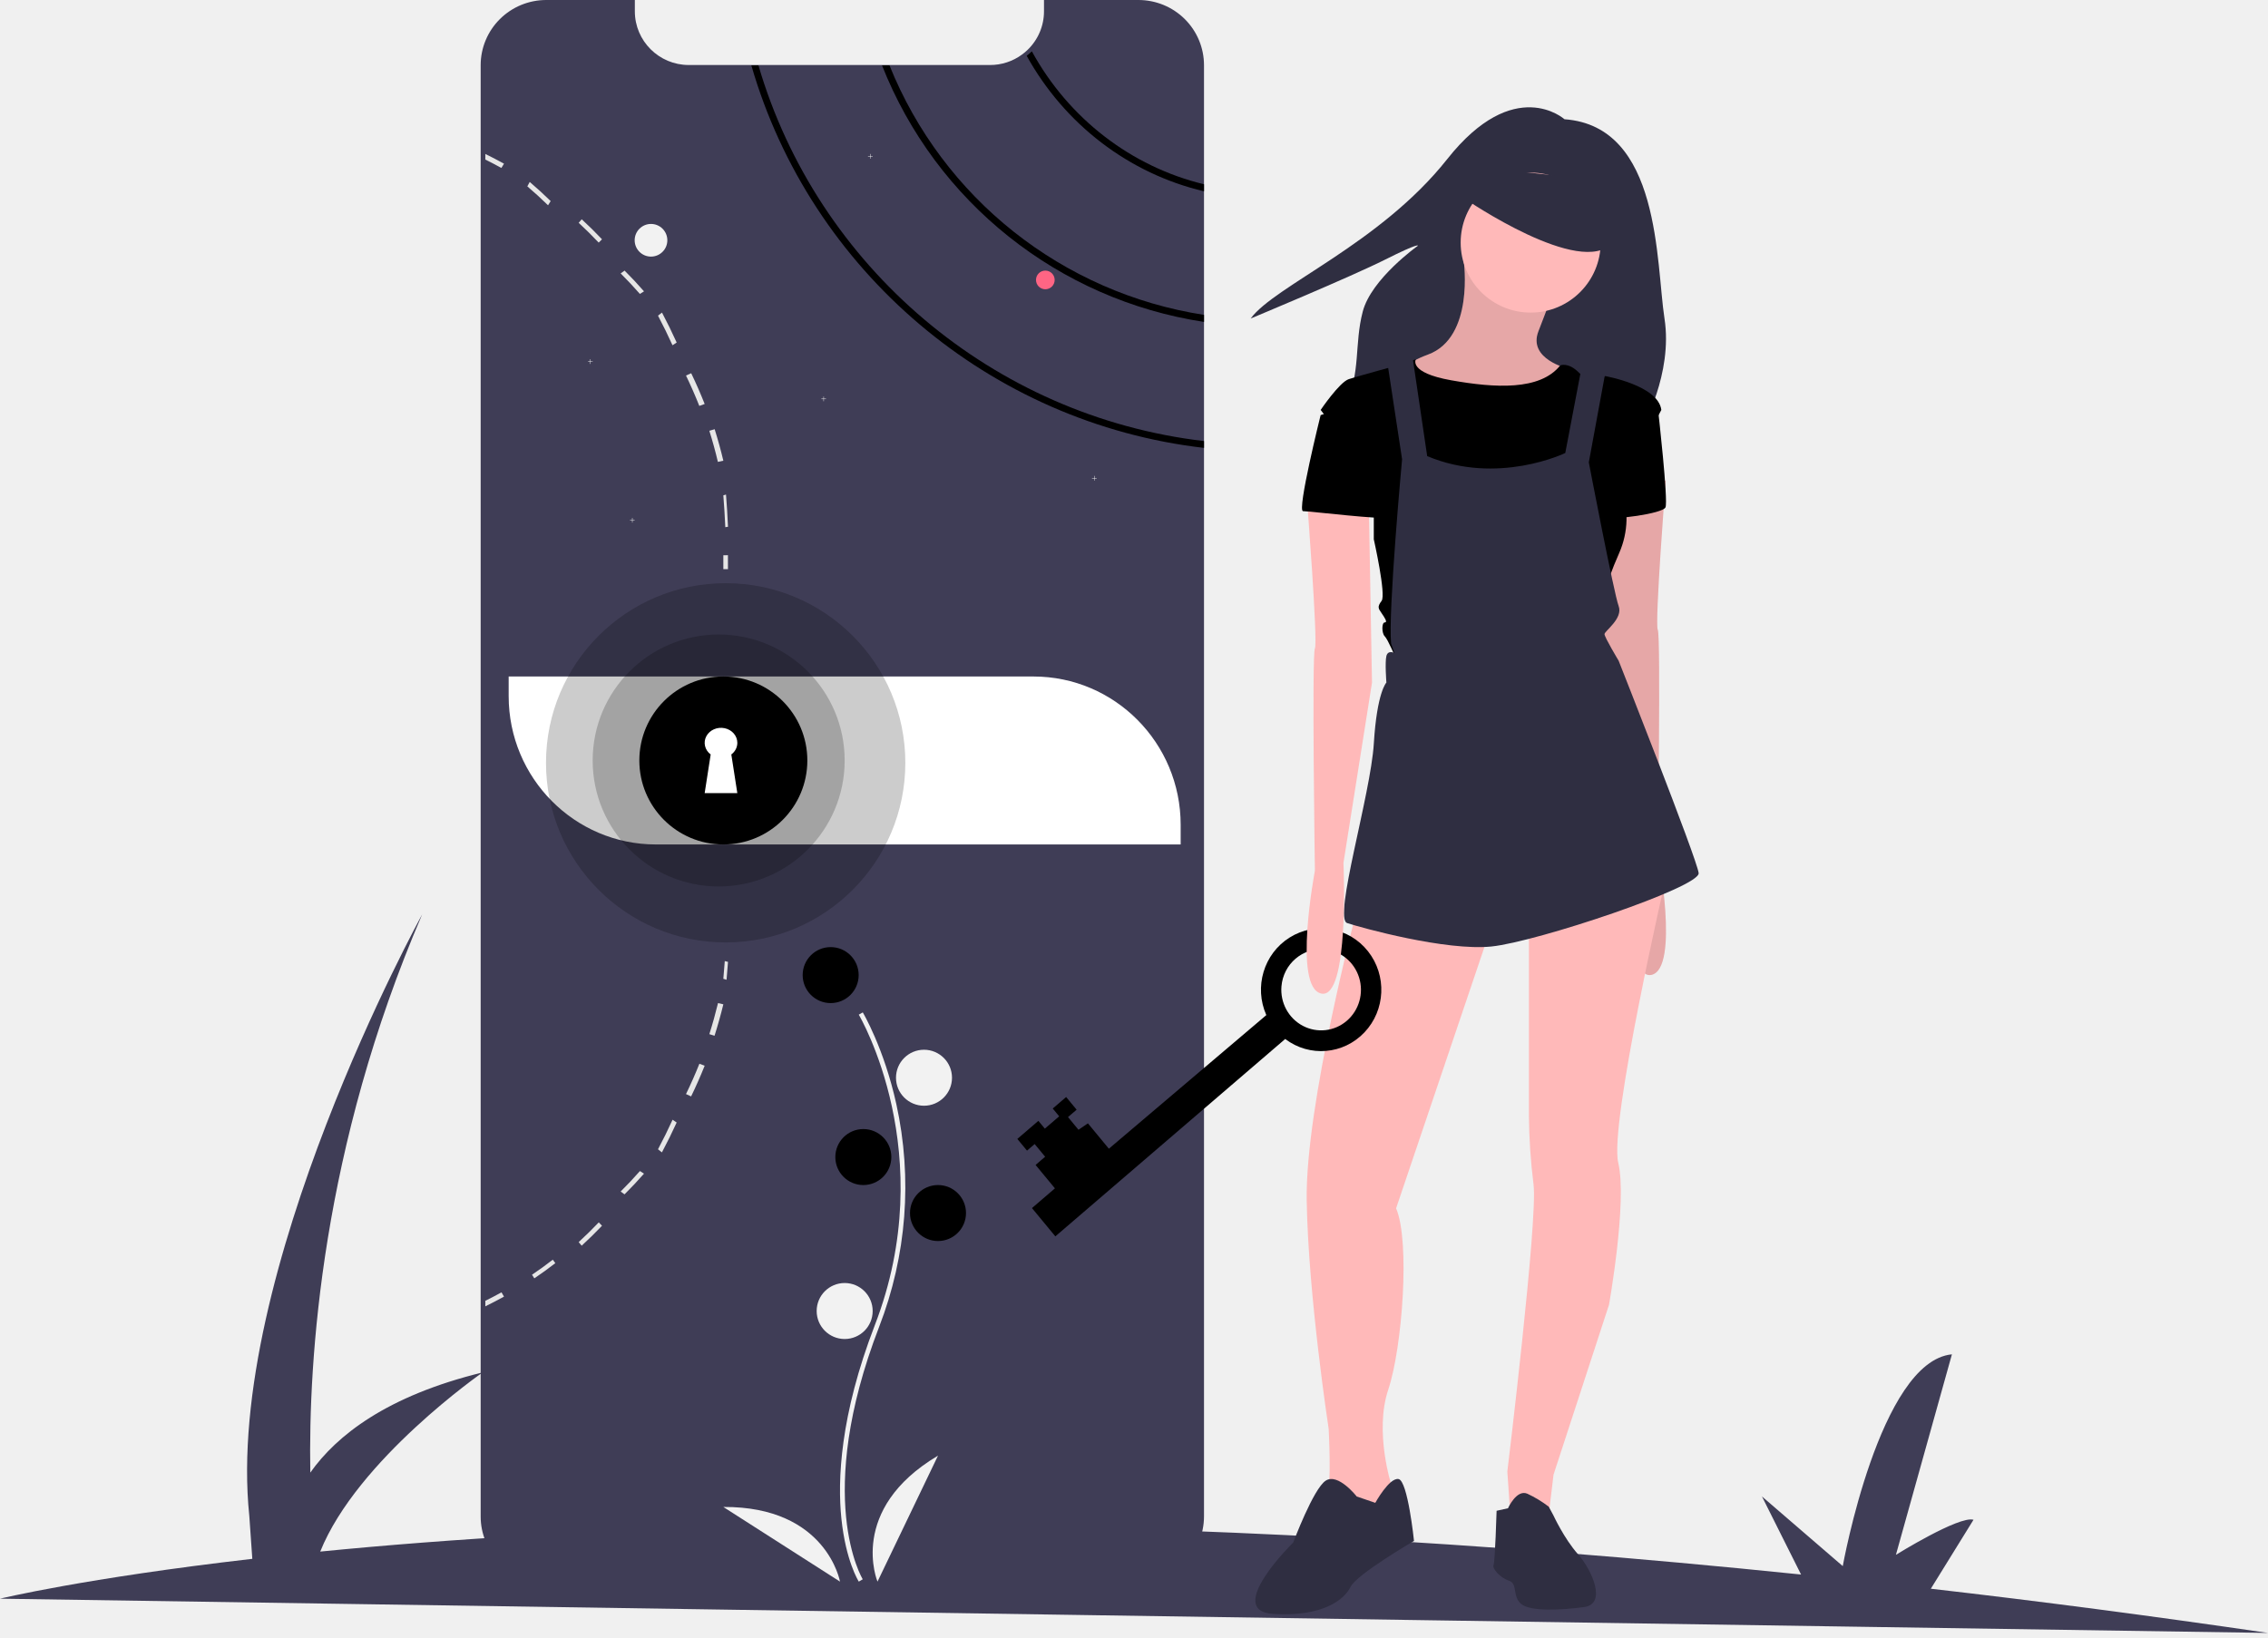
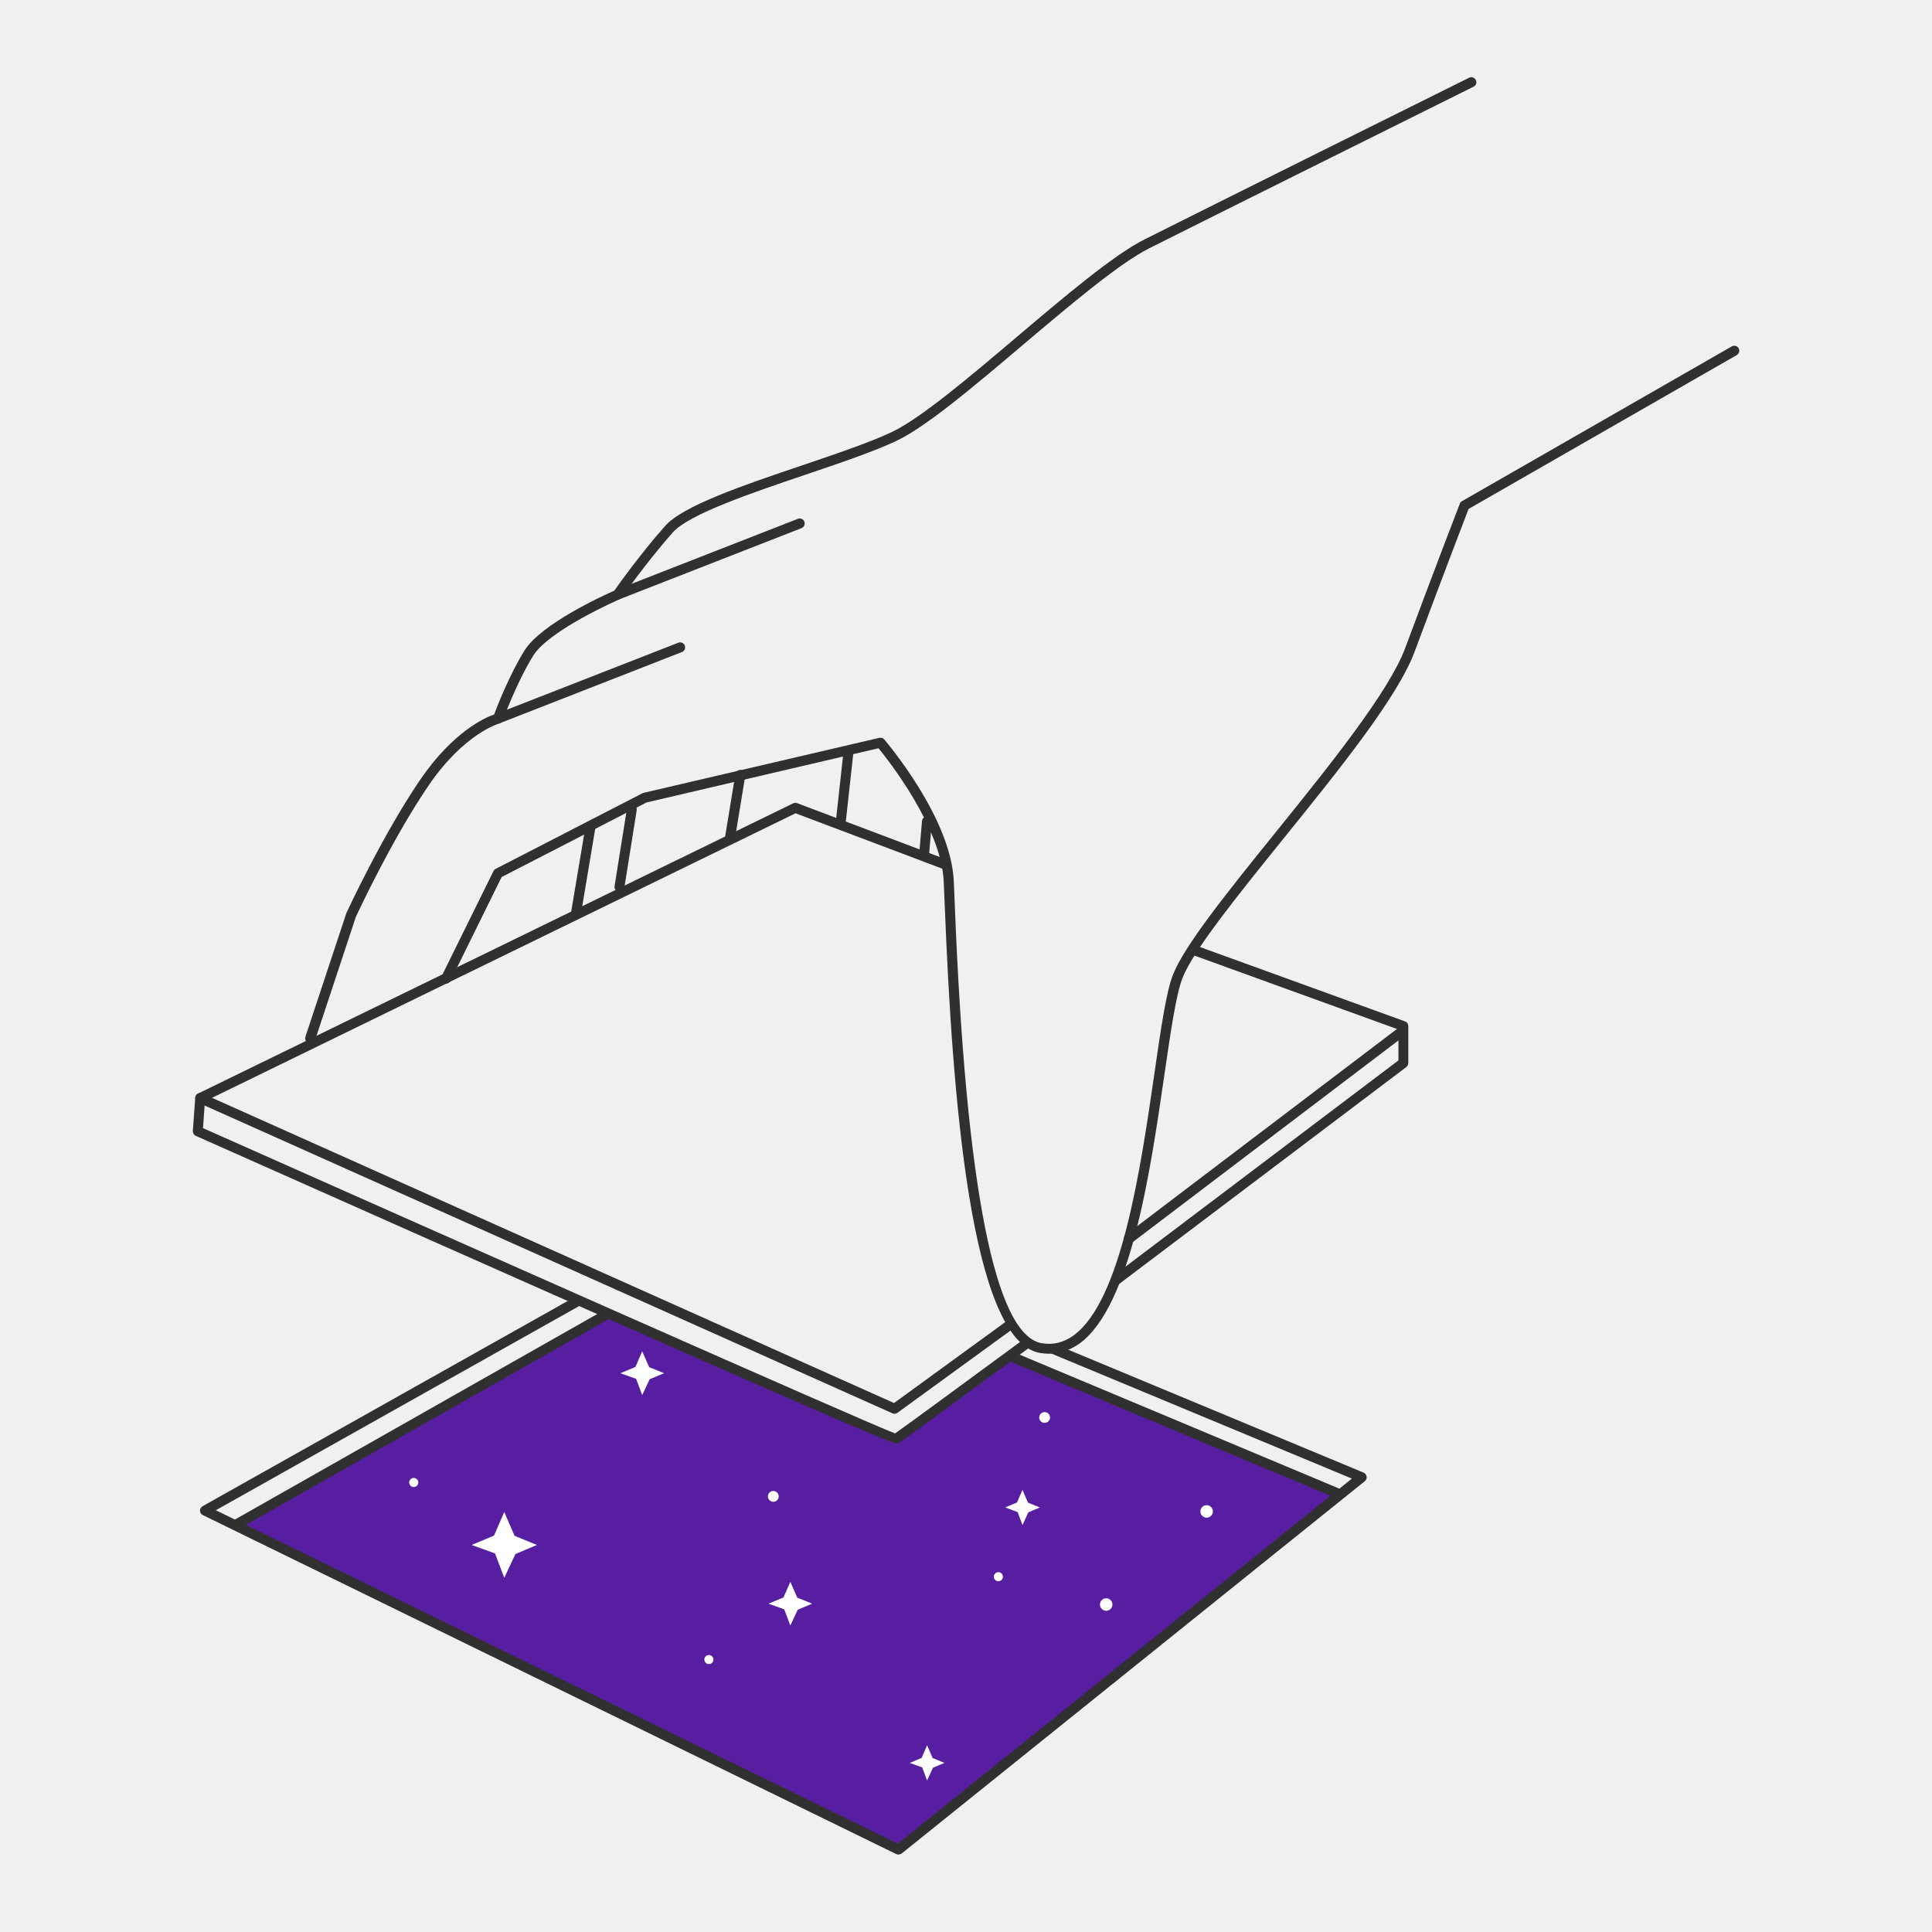
- <svg xmlns="http://www.w3.org/2000/svg" width="450px" height="325px" viewBox="0 0 450 325" version="1.1">
-   <g id="Login" stroke="none" stroke-width="1" fill="none" fill-rule="evenodd">
-     <g id="Desktop-HD" transform="translate(-783, -248)" fill-rule="nonzero">
-       <g id="body" transform="translate(208, 248)">
-         <g id="undraw_unlock_24mb" transform="translate(575, 0)">
-           <path d="M450,324.074 C426.813,320.681 404.513,317.757 383.102,315.3 L391.569,301.613 C388.714,300.771 376.173,308.574 376.173,308.574 L387.287,268.782 C372.932,270.164 365.627,310.812 365.627,310.812 L349.591,296.983 L357.353,312.483 C291.822,305.726 235.226,303.071 187.622,302.765 L194.868,291.05 C192.014,290.208 179.473,298.01 179.473,298.01 L190.587,258.219 C176.231,259.6 168.927,300.249 168.927,300.249 L152.89,286.42 L161.112,302.837 C121.204,303.32 88.659,305.448 63.539,307.929 C70.869,289.662 95.765,272.371 95.765,272.371 C76.754,277.012 66.78,284.89 61.569,292.253 C61.17,269.655 63.85,227.772 83.762,181.481 C83.762,181.481 44.457,252.815 49.464,300.842 L50.062,309.369 C16.749,313.204 0,317.277 0,317.277 L450,324.074 Z" id="Path" fill="#3F3D56" />
-           <path d="M238.889,12.943 L238.889,300.955 C238.882,308.099 233.061,313.889 225.882,313.889 L108.378,313.889 C104.928,313.895 101.617,312.534 99.177,310.108 C96.736,307.681 95.367,304.388 95.37,300.955 L95.37,12.943 C95.37,9.51 96.74,6.218 99.18,3.791 C101.619,1.363 104.928,0 108.378,0 L125.962,0 L125.962,2.244 C125.961,8.129 130.755,12.901 136.67,12.903 L196.433,12.903 C198.719,12.908 200.946,12.179 202.783,10.824 C203.154,10.555 203.506,10.261 203.836,9.944 C205.95,7.935 207.145,5.152 207.141,2.244 L207.141,0 L225.882,0 C229.332,0 232.641,1.362 235.08,3.79 C237.52,6.217 238.889,9.51 238.889,12.943 Z" id="Path" fill="#3F3D56" />
-           <circle id="Oval" fill="#F2F2F2" cx="129.167" cy="47.685" r="3.241" />
-           <path d="M204.731,10.185 C204.409,10.504 204.065,10.8 203.704,11.07 C211.246,24.699 224.01,34.454 238.889,37.963 L238.889,36.569 C224.412,33.062 212.026,23.495 204.731,10.185 L204.731,10.185 Z" id="Path" fill="#000000" />
-           <path d="M176.48,12.963 L175,12.963 C185.692,40.086 210.028,59.484 238.889,63.889 L238.889,62.492 C210.788,58.136 187.069,39.312 176.48,12.963 Z" id="Path" fill="#000000" />
-           <path d="M150.48,12.963 L149.074,12.963 C160.832,53.668 196.31,83.968 238.889,88.889 L238.889,87.536 C197.049,82.637 162.18,52.914 150.48,12.963 Z" id="Path" fill="#000000" />
-           <polygon id="Path" fill="#F2F2F2" points="117.593 71.718 117.171 71.718 117.171 71.296 117.089 71.296 117.089 71.718 116.667 71.718 116.667 71.8 117.089 71.8 117.089 72.222 117.171 72.222 117.171 71.8 117.593 71.8" />
-           <polygon id="Path" fill="#F2F2F2" points="173.148 30.977 172.726 30.977 172.726 30.556 172.644 30.556 172.644 30.977 172.222 30.977 172.222 31.06 172.644 31.06 172.644 31.481 172.726 31.481 172.726 31.06 173.148 31.06" />
-           <polygon id="Path" fill="#F2F2F2" points="125.926 103.2 125.504 103.2 125.504 102.778 125.422 102.778 125.422 103.2 125 103.2 125 103.282 125.422 103.282 125.422 103.704 125.504 103.704 125.504 103.282 125.926 103.282" />
-           <polygon id="Path" fill="#F2F2F2" points="163.889 79.125 163.467 79.125 163.467 78.704 163.385 78.704 163.385 79.125 162.963 79.125 162.963 79.208 163.385 79.208 163.385 79.63 163.467 79.63 163.467 79.208 163.889 79.208" />
-           <polygon id="Path" fill="#F2F2F2" points="217.593 94.866 217.171 94.866 217.171 94.444 217.089 94.444 217.089 94.866 216.667 94.866 216.667 94.949 217.089 94.949 217.089 95.37 217.171 95.37 217.171 94.949 217.593 94.949" />
-           <circle id="Oval" fill="#FF6584" cx="207.407" cy="55.556" r="1.852" />
-           <path d="M144.048,98.148 L143.519,98.309 C143.684,100.393 143.815,102.523 143.91,104.63 L144.444,104.538 C144.349,102.403 144.216,100.255 144.048,98.148 Z" id="Path" fill="#E6E6E6" />
-           <path d="M141.798,85.185 L140.741,85.494 C141.38,87.521 141.952,89.598 142.437,91.667 L143.519,91.432 C143.024,89.34 142.442,87.24 141.798,85.185 Z" id="Path" fill="#E6E6E6" />
-           <path d="M137.143,74.074 L136.111,74.527 C137.059,76.502 137.948,78.529 138.753,80.556 L139.815,80.174 C139,78.123 138.106,76.068 137.143,74.074 Z" id="Path" fill="#E6E6E6" />
-           <path d="M131.349,62.037 L130.556,62.643 C131.565,64.554 132.534,66.534 133.433,68.519 L134.259,67.977 C133.352,65.967 132.371,63.968 131.349,62.037 Z" id="Path" fill="#E6E6E6" />
-           <path d="M123.923,53.704 L123.148,54.262 C124.467,55.574 125.751,56.946 126.963,58.333 L127.778,57.82 C126.556,56.418 125.259,55.031 123.923,53.704 Z" id="Path" fill="#E6E6E6" />
-           <path d="M115.422,43.519 L114.815,44.219 C116.18,45.477 117.516,46.8 118.79,48.148 L119.444,47.489 C118.155,46.124 116.802,44.789 115.422,43.519 Z" id="Path" fill="#E6E6E6" />
-           <path d="M105.102,36.111 L104.63,36.987 C106.028,38.172 107.411,39.436 108.74,40.741 L109.259,39.906 C107.912,38.587 106.514,37.31 105.102,36.111 Z" id="Path" fill="#E6E6E6" />
-           <path d="M96.296,30.556 L96.296,31.667 C97.372,32.201 98.438,32.761 99.482,33.333 L100,32.483 C98.785,31.816 97.55,31.174 96.296,30.556 Z" id="Path" fill="#E6E6E6" />
-           <path d="M143.519,194.249 C143.623,193.093 143.719,191.912 143.804,190.741 L144.444,190.897 C144.359,192.082 144.262,193.275 144.156,194.444 L143.519,194.249 Z" id="Path" fill="#E6E6E6" />
-           <path d="M140.741,205.24 L141.774,205.556 C142.423,203.507 143.01,201.409 143.519,199.318 L142.465,199.074 C141.961,201.142 141.385,203.214 140.741,205.24 Z" id="Path" fill="#E6E6E6" />
-           <path d="M136.111,217.131 L137.126,217.593 C138.092,215.605 138.995,213.557 139.815,211.507 L138.771,211.111 C137.961,213.139 137.067,215.165 136.111,217.131 Z" id="Path" fill="#E6E6E6" />
-           <path d="M130.556,228.086 L131.333,228.704 C132.359,226.779 133.343,224.784 134.259,222.777 L133.45,222.222 C132.546,224.207 131.57,226.179 130.556,228.086 Z" id="Path" fill="#E6E6E6" />
-           <path d="M123.148,236.468 L123.911,237.037 C125.25,235.708 126.548,234.325 127.778,232.926 L126.972,232.407 C125.759,233.79 124.474,235.156 123.148,236.468 Z" id="Path" fill="#E6E6E6" />
-           <path d="M114.815,246.509 L115.411,247.222 C116.796,245.957 118.15,244.621 119.444,243.265 L118.804,242.593 C117.524,243.936 116.182,245.252 114.815,246.509 Z" id="Path" fill="#E6E6E6" />
-           <path d="M105.556,252.988 L106.018,253.704 C107.433,252.749 108.837,251.732 110.185,250.684 L109.679,250 C108.344,251.04 106.956,252.045 105.556,252.988 Z" id="Path" fill="#E6E6E6" />
-           <path d="M100,257.329 C98.787,257.998 97.548,258.646 96.296,259.259 L96.296,258.16 C97.378,257.623 98.451,257.057 99.503,256.481 L100,257.329 Z" id="Path" fill="#E6E6E6" />
-           <path d="M143.519,110.202 L144.431,110.185 C144.448,111.115 144.449,112.049 144.435,112.963 L143.522,112.949 C143.536,112.045 143.535,111.121 143.519,110.202 Z" id="Path" fill="#E6E6E6" />
-           <path d="M100.926,134.259 L205.044,134.259 C221.179,134.259 234.259,147.439 234.259,163.696 L234.259,167.593 L130.141,167.593 C114.006,167.593 100.926,154.413 100.926,138.156 L100.926,134.259 L100.926,134.259 Z" id="Path" fill="#FFFFFF" />
-           <path d="M170.397,313.889 C170.292,313.723 167.807,309.721 166.946,301.41 C166.155,293.786 166.663,280.934 173.573,263.007 C186.662,229.046 170.556,201.644 170.392,201.371 L171.186,200.926 C171.228,200.995 175.384,207.982 177.839,219.106 C181.083,233.856 179.902,249.191 174.434,263.316 C161.367,297.219 171.081,313.269 171.181,313.427 L170.397,313.889 Z" id="Path" fill="#F2F2F2" />
-           <circle id="Oval" fill="#000000" cx="164.815" cy="193.519" r="5.556" />
-           <circle id="Oval" fill="#F2F2F2" cx="183.333" cy="213.889" r="5.556" />
-           <circle id="Oval" fill="#000000" cx="171.296" cy="229.63" r="5.556" />
-           <circle id="Oval" fill="#000000" cx="186.111" cy="240.741" r="5.556" />
-           <circle id="Oval" fill="#F2F2F2" cx="167.593" cy="260.185" r="5.556" />
-           <path d="M174.108,313.889 C174.108,313.889 168.107,299.603 186.111,288.889 L174.108,313.889 Z" id="Path" fill="#F2F2F2" />
-           <path d="M166.667,313.889 C166.667,313.889 164.018,298.947 143.519,299.075 L166.667,313.889 Z" id="Path" fill="#F2F2F2" />
-           <circle id="Oval" fill="#000000" opacity="0.2" cx="143.981" cy="151.389" r="35.648" />
-           <circle id="Oval" fill="#000000" opacity="0.2" cx="142.593" cy="150.926" r="25" />
-           <circle id="Oval" fill="#000000" cx="143.519" cy="150.926" r="16.667" />
-           <path d="M146.296,147.423 C146.297,146.038 145.257,144.835 143.788,144.522 C142.32,144.209 140.81,144.867 140.146,146.111 C139.482,147.355 139.84,148.856 141.008,149.731 L139.815,157.407 L146.296,157.407 L145.103,149.731 C145.859,149.166 146.297,148.318 146.296,147.423 Z" id="Path" fill="#FFFFFF" />
-           <path d="M310.413,23.666 C310.413,23.666 300.491,14.725 287.149,31.575 C273.807,48.425 252.938,56.678 248.148,63.212 C248.148,63.212 267.991,54.959 274.833,51.52 C281.675,48.081 281.333,48.769 281.333,48.769 C281.333,48.769 272.096,55.303 270.386,61.836 C268.675,68.37 270.043,73.872 266.964,80.406 C263.885,86.939 325.808,84.876 325.808,84.876 C325.808,84.876 331.966,74.216 330.255,63.212 C328.545,52.208 329.571,25.042 310.413,23.666 Z" id="Path" fill="#2F2E41" />
-           <path d="M290.426,51.852 C290.426,51.852 292.587,66.975 283.326,70.37 C274.064,73.765 277.46,78.395 277.46,78.395 L291.352,85.185 L306.171,80.556 L311.111,73.148 C311.111,73.148 303.084,71.296 305.245,65.741 C307.406,60.185 308.024,58.333 308.024,58.333 L290.426,51.852 Z" id="Path" fill="#FFB9B9" />
-           <path d="M290.426,51.852 C290.426,51.852 292.587,66.975 283.326,70.37 C274.064,73.765 277.46,78.395 277.46,78.395 L291.352,85.185 L306.171,80.556 L311.111,73.148 C311.111,73.148 303.084,71.296 305.245,65.741 C307.406,60.185 308.024,58.333 308.024,58.333 L290.426,51.852 Z" id="Path" fill="#000000" opacity="0.1" />
-           <path d="M330.497,95.37 C330.497,95.37 328.294,123.754 328.923,124.988 C329.552,126.222 328.923,169.105 328.923,169.105 C328.923,169.105 333.329,192.244 327.664,193.478 C321.999,194.712 323.258,167.563 323.258,167.563 L317.593,131.775 L318.222,96.296 L330.497,95.37 Z" id="Path" fill="#FFB9B9" />
-           <path d="M330.497,95.37 C330.497,95.37 328.294,123.754 328.923,124.988 C329.552,126.222 328.923,169.105 328.923,169.105 C328.923,169.105 333.329,192.244 327.664,193.478 C321.999,194.712 323.258,167.563 323.258,167.563 L317.593,131.775 L318.222,96.296 L330.497,95.37 Z" id="Path" fill="#000000" opacity="0.1" />
-           <path d="M269.224,180.556 C269.224,180.556 258.955,219.332 259.266,238.254 C259.577,257.177 263.623,283.545 263.623,283.545 C263.623,283.545 264.245,295.023 263.312,296.263 C262.378,297.504 267.979,302.778 267.979,302.778 L273.892,299.365 L276.07,296.884 L276.07,294.712 C276.07,294.712 272.647,284.165 275.447,275.79 C278.248,267.414 279.804,246.32 277.003,239.805 L296.296,182.727 L269.224,180.556 Z" id="Path" fill="#FFB9B9" />
-           <path d="M269.19,296.996 C269.19,296.996 265.504,292.273 263.047,293.848 C260.59,295.422 256.596,306.127 256.596,306.127 C256.596,306.127 242.774,319.666 252.603,320.295 C262.433,320.925 266.733,317.462 267.962,314.943 C269.19,312.424 280.556,305.812 280.556,305.812 C280.556,305.812 279.327,293.848 277.484,293.533 C275.641,293.218 272.876,298.255 272.876,298.255 L269.19,296.996 Z" id="Path" fill="#2F2E41" />
-           <path d="M303.353,183.266 L303.353,221.261 C303.389,225.871 303.695,230.475 304.27,235.049 C305.187,241.79 299.074,292.04 299.074,292.04 L299.685,300.926 L307.326,300.313 L308.243,292.653 L319.247,258.948 C319.247,258.948 322.914,238.419 321.081,230.759 C319.247,223.099 330.556,174.074 330.556,174.074 L303.353,183.266 Z" id="Path" fill="#FFB9B9" />
-           <path d="M296.945,299.831 L299.203,299.335 C299.203,299.335 300.908,295.516 303.041,296.441 C304.543,297.141 305.965,298.003 307.284,299.011 L308.223,300.755 C308.223,300.755 310.357,305.379 313.1,308.461 C315.844,311.543 318.892,318.323 314.32,318.939 C309.747,319.556 303.651,319.864 301.822,318.323 C299.993,316.782 301.212,314.316 299.384,313.7 C297.555,313.084 296.031,311.234 296.335,310.618 C296.64,310.002 296.945,299.831 296.945,299.831 Z" id="Path" fill="#2F2E41" />
-           <circle id="Oval" fill="#FFB9B9" cx="303.704" cy="48.148" r="13.889" />
-           <path d="M276.852,72.713 L280.929,71.296 C280.929,71.296 279.321,73.941 287.963,75.477 C296.605,77.012 305.555,77.556 309.567,72.524 C309.567,72.524 311.111,71.791 313.272,73.941 C315.432,76.091 316.667,75.477 316.667,75.477 L315.123,83.462 L312.037,98.203 L308.025,109.259 L296.605,106.802 L284.259,97.896 L279.63,85.919 L279.63,74.862 L276.852,72.713 Z" id="Path" fill="#000000" />
-           <path d="M315.367,76.772 L318.468,74.633 C318.468,74.633 329.01,76.466 329.63,81.356 L321.568,96.635 C323.212,100.887 323.101,105.604 321.258,109.775 C318.157,116.804 318.468,118.332 318.468,118.332 L316.297,127.5 L276.92,130.556 C276.92,130.556 275.37,126.888 274.749,126.277 C274.129,125.666 274.129,123.527 274.749,123.527 C275.37,123.527 274.749,122.61 274.129,121.693 C273.509,120.777 273.199,120.471 274.129,119.249 C275.059,118.026 272.579,107.025 272.579,107.025 L272.579,95.107 L262.037,81.356 C262.037,81.356 265.758,75.855 267.618,75.244 C269.478,74.633 278.328,72.222 278.328,72.222 L280.33,75.128 L283.121,97.246 L287.152,110.692 L304.123,107.85 L310.716,96.941 L315.057,84.106 L315.367,76.772 Z" id="Path" fill="#000000" />
-           <path d="M326.689,79.63 L329.004,81.544 C329.004,81.544 331.03,99.417 330.452,100.693 C329.873,101.97 319.742,103.246 319.453,102.608 C319.163,101.97 326.689,79.63 326.689,79.63 Z" id="Path" fill="#000000" />
-           <path d="M275.077,70.684 L278.19,91.14 C278.19,91.14 275.388,121.514 276.011,127.713 L276.633,129.572 C276.633,129.572 275.388,128.953 275.077,130.192 C274.765,131.432 275.077,135.461 275.077,135.461 C275.077,135.461 273.209,137.321 272.586,147.549 C271.963,157.777 264.491,182.262 267.293,183.192 C270.095,184.121 286.908,188.771 295.937,187.841 C304.966,186.911 337.346,176.063 337.035,173.274 C336.723,170.484 321.156,131.122 321.156,131.122 C321.156,131.122 318.354,126.473 318.354,125.853 C318.354,125.233 322.09,122.754 321.156,120.274 C320.222,117.795 315.241,91.76 315.241,91.76 L318.665,73.164 L313.995,71.924 L310.57,89.9 C310.57,89.9 297.182,96.409 283.172,90.52 L280.058,69.444 L275.077,70.684 Z" id="Path" fill="#2F2E41" />
-           <path d="M290.741,39.511 C290.741,39.511 313.724,55.264 319.936,48.159 C326.148,41.055 309.066,34.878 309.066,34.878 L294.778,33.333 L290.741,39.511 Z" id="Path" fill="#2F2E41" />
-           <path d="M255.002,206.198 C259.825,209.858 266.567,209.291 270.736,204.874 C274.906,200.458 275.204,193.569 271.431,188.796 C267.659,184.022 260.993,182.853 255.872,186.067 C250.751,189.281 248.773,195.875 251.256,201.458 L220.015,227.974 L215.855,222.941 L213.986,224.215 L211.907,221.699 L213.616,220.231 L211.536,217.715 L208.877,219.998 L210.157,221.547 L207.309,223.993 L206.029,222.445 L201.852,226.032 L203.772,228.355 L205.291,227.05 L207.371,229.567 L205.472,231.198 L209.311,235.843 L204.754,239.757 L209.394,245.37 L255.002,206.198 Z M262.802,188.411 C265.986,188.688 268.692,190.893 269.66,193.998 C270.627,197.102 269.664,200.495 267.22,202.594 C264.776,204.693 261.333,205.085 258.496,203.586 C255.658,202.088 253.985,198.995 254.257,195.749 C254.629,191.318 258.454,188.032 262.802,188.411 L262.802,188.411 Z" id="Shape" fill="#000000" />
-           <path d="M259.318,99.074 C259.318,99.074 261.521,127.457 260.892,128.691 C260.262,129.925 260.892,172.809 260.892,172.809 C260.892,172.809 256.486,195.947 262.151,197.181 C267.816,198.415 266.557,171.266 266.557,171.266 L272.222,135.479 L271.593,100 L259.318,99.074 Z" id="Path" fill="#FFB9B9" />
-           <path d="M264.559,81.481 L262.028,82.389 C262.028,82.389 257.282,101.444 258.548,101.444 C259.813,101.444 275,103.259 275,102.654 C275,102.049 272.153,87.228 272.153,87.228 L264.559,81.481 Z" id="Path" fill="#000000" />
-         </g>
+ <svg xmlns="http://www.w3.org/2000/svg" width="3404px" height="3404px" viewBox="0 0 3404 3404" version="1.1">
+   <g id="sign_in" stroke="none" stroke-width="1" fill="none" fill-rule="evenodd">
+     <g id="Come-back-later" transform="translate(339, 136)" fill-rule="nonzero">
+       <polygon id="Path" fill="#581EA1" points="729.298 2179 81 2547.439 1243.448 3120 2021 2495.899 1438.511 2252.654 1232.48 2401.833" />
+       <polygon id="Path" fill="#FFFFFF" points="1294.415 3001 1285.871 2978.076 1264 2970.087 1284.846 2961.23 1294.415 2939 1304.154 2961.403 1325 2970.087 1304.838 2978.597" />
+       <polygon id="Path" fill="#FFFFFF" points="1462.5 2551 1453.98 2528.14 1432 2520 1452.958 2511.168 1462.5 2489 1472.212 2511.514 1493 2520 1472.894 2528.486" />
+       <polygon id="Path" fill="#FFFFFF" points="549.416 2644 533.252 2601.031 492 2586.085 531.4 2569.611 549.416 2528 567.6 2569.95 607 2586.085 569.116 2602.05" />
+       <polygon id="Path" fill="#FFFFFF" points="1053.5 2728 1042.768 2699.551 1015 2689.5 1041.405 2678.597 1053.5 2651 1065.765 2678.938 1092 2689.5 1066.617 2700.062" />
+       <polygon id="Path" fill="#FFFFFF" points="792.5 2322 781.768 2293.381 754 2283.5 780.575 2272.427 792.5 2245 804.765 2272.768 831 2283.5 805.617 2294.062" />
+       <circle id="Oval" fill="#FFFFFF" cx="1023.5" cy="2500.5" r="9.5" />
+       <circle id="Oval" fill="#FFFFFF" cx="1501.5" cy="2361.5" r="9.5" />
+       <circle id="Oval" fill="#FFFFFF" cx="1610" cy="2691" r="11" />
+       <circle id="Oval" fill="#FFFFFF" cx="1787" cy="2527" r="11" />
+       <circle id="Oval" fill="#FFFFFF" cx="390" cy="2476" r="8" />
+       <circle id="Oval" fill="#FFFFFF" cx="1420" cy="2642" r="8" />
+       <circle id="Oval" fill="#FFFFFF" cx="910" cy="2788" r="8" />
+       <g id="Group" fill="#303030">
+         <path d="M1509.145,2249.143 C1504.081,2249.143 1498.849,2248.633 1493.447,2247.783 C1370.394,2227.042 1338.829,1789.778 1325.663,1462.511 C1324.819,1442.11 1324.144,1425.959 1323.637,1415.418 C1318.405,1321.063 1227.592,1205.287 1208.855,1182.336 L800.029,1277.881 L544.808,1409.298 L454.67,1592.228 C452.476,1596.648 447.243,1598.348 442.855,1596.138 C438.466,1593.928 436.778,1588.658 438.972,1584.237 L530.46,1398.757 C531.304,1397.057 532.655,1395.697 534.343,1394.847 L793.108,1261.56 C793.784,1261.22 794.459,1261.05 795.134,1260.88 L1210.375,1163.975 C1213.582,1163.295 1216.789,1164.315 1218.983,1166.865 C1223.71,1172.475 1335.284,1303.722 1341.361,1414.568 C1342.036,1425.279 1342.543,1441.43 1343.387,1462.001 C1363.136,1958.257 1414.619,2216.841 1496.485,2230.612 C1516.91,2234.012 1535.478,2229.422 1552.864,2216.671 C1636.925,2154.958 1670.684,1923.065 1695.16,1753.906 C1706.638,1674.682 1715.753,1612.119 1727.569,1581.687 C1747.487,1530.174 1825.133,1433.779 1907.506,1331.774 C2001.526,1215.318 2108.037,1083.221 2136.732,1006.037 C2190.241,862.209 2232.609,752.553 2233.116,751.363 C2233.791,749.493 2235.141,747.963 2236.998,746.943 L2712.33,474.248 C2716.55,471.868 2721.952,473.398 2724.315,477.478 C2726.678,481.729 2725.159,487.169 2721.108,489.549 L2248.476,760.713 C2241.387,779.074 2202.057,881.59 2153.443,1012.157 C2123.735,1092.061 2020.938,1219.568 1921.347,1342.824 C1839.987,1443.81 1763.016,1539.015 1744.111,1587.978 C1733.139,1616.539 1723.686,1681.313 1712.714,1756.457 C1687.732,1928.846 1653.467,2164.818 1563.329,2230.952 C1546.449,2242.853 1528.219,2249.143 1509.145,2249.143 Z" id="Path" />
+         <path d="M207.383,1702.394 C206.539,1702.394 205.526,1702.224 204.682,1701.884 C200.125,1700.354 197.593,1695.423 199.112,1690.663 L271.357,1472.541 C272.37,1470.331 335.331,1334.494 401.162,1238.099 C459.059,1153.264 515.437,1128.443 531.642,1122.833 C537.381,1107.362 558.818,1052.449 585.151,1010.117 C614.352,963.024 725.252,912.532 743.313,904.711 C751.078,893.661 789.732,839.428 832.776,790.805 C864.341,754.933 971.696,718.551 1075.506,683.529 C1136.779,662.788 1194.676,643.067 1232.656,625.046 C1283.126,601.075 1369.381,528.141 1452.767,457.417 C1536.49,386.523 1622.914,313.25 1677.773,285.708 C1784.791,231.815 2244.762,3.153 2249.489,0.943 C2253.878,-1.267 2259.11,0.603 2261.305,5.023 C2263.499,9.443 2261.642,14.714 2257.253,16.754 C2252.696,19.134 1792.724,247.626 1685.707,301.519 C1632.873,328.21 1547.125,400.804 1464.245,470.848 C1376.133,545.482 1292.748,616.036 1240.252,640.857 C1201.428,659.218 1143.025,679.109 1081.245,700.02 C984.355,732.832 874.469,770.064 846.111,802.366 C798.848,855.918 756.986,916.102 756.479,916.782 C755.467,918.142 754.285,919.162 752.766,919.842 C751.584,920.352 628.531,973.905 600.342,1019.467 C571.14,1066.56 547.171,1132.353 547.002,1133.033 C545.99,1135.753 543.795,1137.794 540.926,1138.644 C540.419,1138.814 479.146,1155.644 416.016,1248.129 C351.029,1343.335 288.743,1477.812 288.068,1479.172 L216.16,1696.443 C214.472,1700.184 210.928,1702.394 207.383,1702.394 Z" id="Path" />
+         <path d="M538.225,1138.814 C534.68,1138.814 531.473,1136.603 530.123,1133.203 C528.435,1128.613 530.629,1123.513 535.187,1121.813 L856.239,996.346 C860.796,994.646 865.86,996.856 867.548,1001.446 C869.236,1006.037 867.042,1011.137 862.484,1012.837 L541.432,1138.304 C540.419,1138.644 539.238,1138.814 538.225,1138.814 Z" id="Path" />
+         <path d="M748.884,920.522 C745.339,920.522 742.132,918.312 740.781,914.912 C739.093,910.321 741.288,905.221 745.845,903.521 L1066.897,778.054 C1071.455,776.354 1076.519,778.564 1078.207,783.155 C1079.895,787.745 1077.7,792.845 1073.143,794.545 L752.091,920.012 C751.078,920.352 750.065,920.522 748.884,920.522 Z" id="Path" />
+         <path d="M676.47,1478.662 C675.963,1478.662 675.457,1478.662 674.951,1478.492 C670.224,1477.642 667.017,1473.051 667.692,1468.291 L692.843,1318.343 C693.687,1313.583 698.076,1310.353 702.971,1311.033 C707.697,1311.883 710.904,1316.473 710.229,1321.233 L685.078,1471.181 C684.234,1475.602 680.521,1478.662 676.47,1478.662 Z" id="Path" />
+         <path d="M752.428,1435.479 C751.922,1435.479 751.584,1435.479 751.078,1435.309 C746.352,1434.459 742.976,1430.039 743.82,1425.279 L765.595,1288.762 C766.439,1284.001 770.827,1280.601 775.554,1281.451 C780.28,1282.301 783.656,1286.721 782.812,1291.482 L761.037,1427.999 C760.362,1432.419 756.648,1435.479 752.428,1435.479 Z" id="Path" />
+         <path d="M947.558,1346.225 C947.051,1346.225 946.545,1346.225 946.207,1346.055 C941.481,1345.205 938.274,1340.784 938.949,1335.854 L956.673,1227.898 C957.517,1223.138 961.905,1219.908 966.801,1220.588 C971.527,1221.438 974.734,1225.858 974.059,1230.789 L956.335,1339.084 C955.491,1343.165 951.778,1346.225 947.558,1346.225 Z" id="Path" />
+         <path d="M1142.687,1318.683 C1142.349,1318.683 1142.012,1318.683 1141.674,1318.683 C1136.779,1318.173 1133.403,1313.753 1133.91,1308.993 L1147.413,1186.076 C1147.92,1181.146 1152.14,1177.576 1157.035,1178.256 C1161.93,1178.766 1165.306,1183.186 1164.799,1187.946 L1151.296,1310.863 C1150.958,1315.453 1147.076,1318.683 1142.687,1318.683 Z" id="Path" />
+         <path d="M1289.372,1377.166 C1289.034,1377.166 1288.865,1377.166 1288.528,1377.166 C1283.632,1376.826 1280.088,1372.406 1280.594,1367.646 L1285.489,1310.523 C1285.827,1305.592 1290.216,1302.022 1294.942,1302.532 C1299.837,1302.872 1303.382,1307.293 1302.875,1312.053 L1297.98,1369.176 C1297.811,1373.596 1293.929,1377.166 1289.372,1377.166 Z" id="Path" />
+         <path d="M1241.94,2407.421 C1232.318,2407.421 1152.14,2375.29 6.008,1865.262 C2.632,1863.732 0.607,1860.332 0.766,1856.592 L4.995,1798.109 C5.164,1794.879 7.021,1792.158 9.89,1790.798 L1058.457,1279.411 C1060.652,1278.391 1063.184,1278.221 1065.378,1279.071 L1331.064,1379.376 C1335.622,1381.077 1337.816,1386.177 1336.128,1390.767 C1334.44,1395.357 1329.376,1397.567 1324.819,1395.867 L1062.677,1296.922 L22.044,1804.399 L18.668,1851.662 C424.118,2032.041 1179.316,2367.129 1238.057,2389.57 C1258.482,2375.29 1382.547,2284.165 1466.102,2222.621 C1469.984,2219.731 1475.555,2220.581 1478.424,2224.492 C1481.294,2228.402 1480.45,2234.012 1476.567,2236.902 C1408.373,2287.225 1249.029,2404.361 1243.29,2407.251 C1242.952,2407.251 1242.615,2407.421 1241.94,2407.421 Z" id="Path" />
+         <path d="M1628.822,2127.246 C1626.122,2127.246 1623.59,2126.056 1621.733,2123.676 C1618.863,2119.766 1619.538,2114.326 1623.421,2111.266 L2124.917,1732.315 L2124.917,1677.912 L1760.315,1545.815 C1755.758,1544.115 1753.394,1539.185 1755.082,1534.595 C1756.77,1530.004 1761.666,1527.624 1766.223,1529.324 L2136.564,1663.632 C2140.108,1664.822 2142.303,1668.222 2142.303,1671.962 L2142.303,1736.906 C2142.303,1739.626 2140.952,1742.346 2138.758,1744.046 L1633.717,2125.546 C1632.536,2126.736 1630.679,2127.246 1628.822,2127.246 Z" id="Path" />
+         <path d="M1237.044,2354.889 C1235.863,2354.889 1234.681,2354.719 1233.5,2354.208 L10.228,1806.779 C5.839,1804.739 3.814,1799.639 5.839,1795.049 C7.865,1790.628 12.929,1788.588 17.486,1790.628 L1236.201,2336.018 L1435.719,2190.83 C1439.601,2187.94 1445.171,2188.79 1447.872,2192.87 C1450.741,2196.78 1449.898,2202.39 1445.846,2205.111 L1242.277,2353.188 C1240.758,2354.378 1238.901,2354.889 1237.044,2354.889 Z" id="Path" />
+         <path d="M1649.416,2055.843 C1646.715,2055.843 1644.183,2054.652 1642.495,2052.272 C1639.625,2048.362 1640.301,2042.922 1644.183,2039.862 L2124.579,1675.192 C2128.461,1672.302 2133.863,1672.982 2136.901,1676.892 C2139.771,1680.803 2139.096,1686.243 2135.213,1689.303 L1654.817,2053.972 C1653.129,2055.333 1651.272,2055.843 1649.416,2055.843 Z" id="Path" />
+         <path d="M1243.796,3131.49 C1242.446,3131.49 1241.264,3131.15 1239.914,3130.64 L18.33,2533.398 C15.461,2532.038 13.425,2528.978 13.425,2525.748 C13.266,2522.517 15.123,2519.457 17.993,2517.757 L671.912,2150.198 C676.132,2147.817 681.534,2149.348 683.897,2153.598 C686.26,2157.848 684.741,2163.288 680.521,2165.668 L41.287,2524.898 L1242.784,3112.279 L2042.881,2469.135 L1513.703,2248.973 C1509.314,2247.103 1507.12,2242.002 1508.976,2237.412 C1510.833,2232.822 1515.897,2230.782 1520.455,2232.652 L2063.475,2458.594 C2066.344,2459.784 2068.37,2462.334 2068.876,2465.564 C2069.382,2468.625 2068.032,2471.685 2065.669,2473.725 L1249.535,3129.79 C1247.679,3130.81 1245.653,3131.49 1243.796,3131.49 Z" id="Path" />
+         <path d="M77.409,2558.729 C74.371,2558.729 71.333,2557.029 69.813,2554.309 C67.45,2550.059 68.969,2544.619 73.189,2542.239 L723.058,2173.659 C727.278,2171.279 732.679,2172.809 735.042,2177.059 C737.405,2181.309 735.886,2186.75 731.666,2189.13 L81.798,2557.709 C80.448,2558.389 78.928,2558.729 77.409,2558.729 Z" id="Path" />
+         <path d="M2015.367,2502.966 C2014.186,2502.966 2013.173,2502.796 2011.991,2502.286 L1442.808,2263.764 C1438.419,2261.894 1436.225,2256.793 1438.082,2252.203 C1439.938,2247.783 1445.002,2245.573 1449.56,2247.443 L2018.743,2485.966 C2023.132,2487.836 2025.326,2492.936 2023.47,2497.526 C2021.95,2500.926 2018.743,2502.966 2015.367,2502.966 Z" id="Path" />
      </g>
    </g>
  </g>
</svg>
